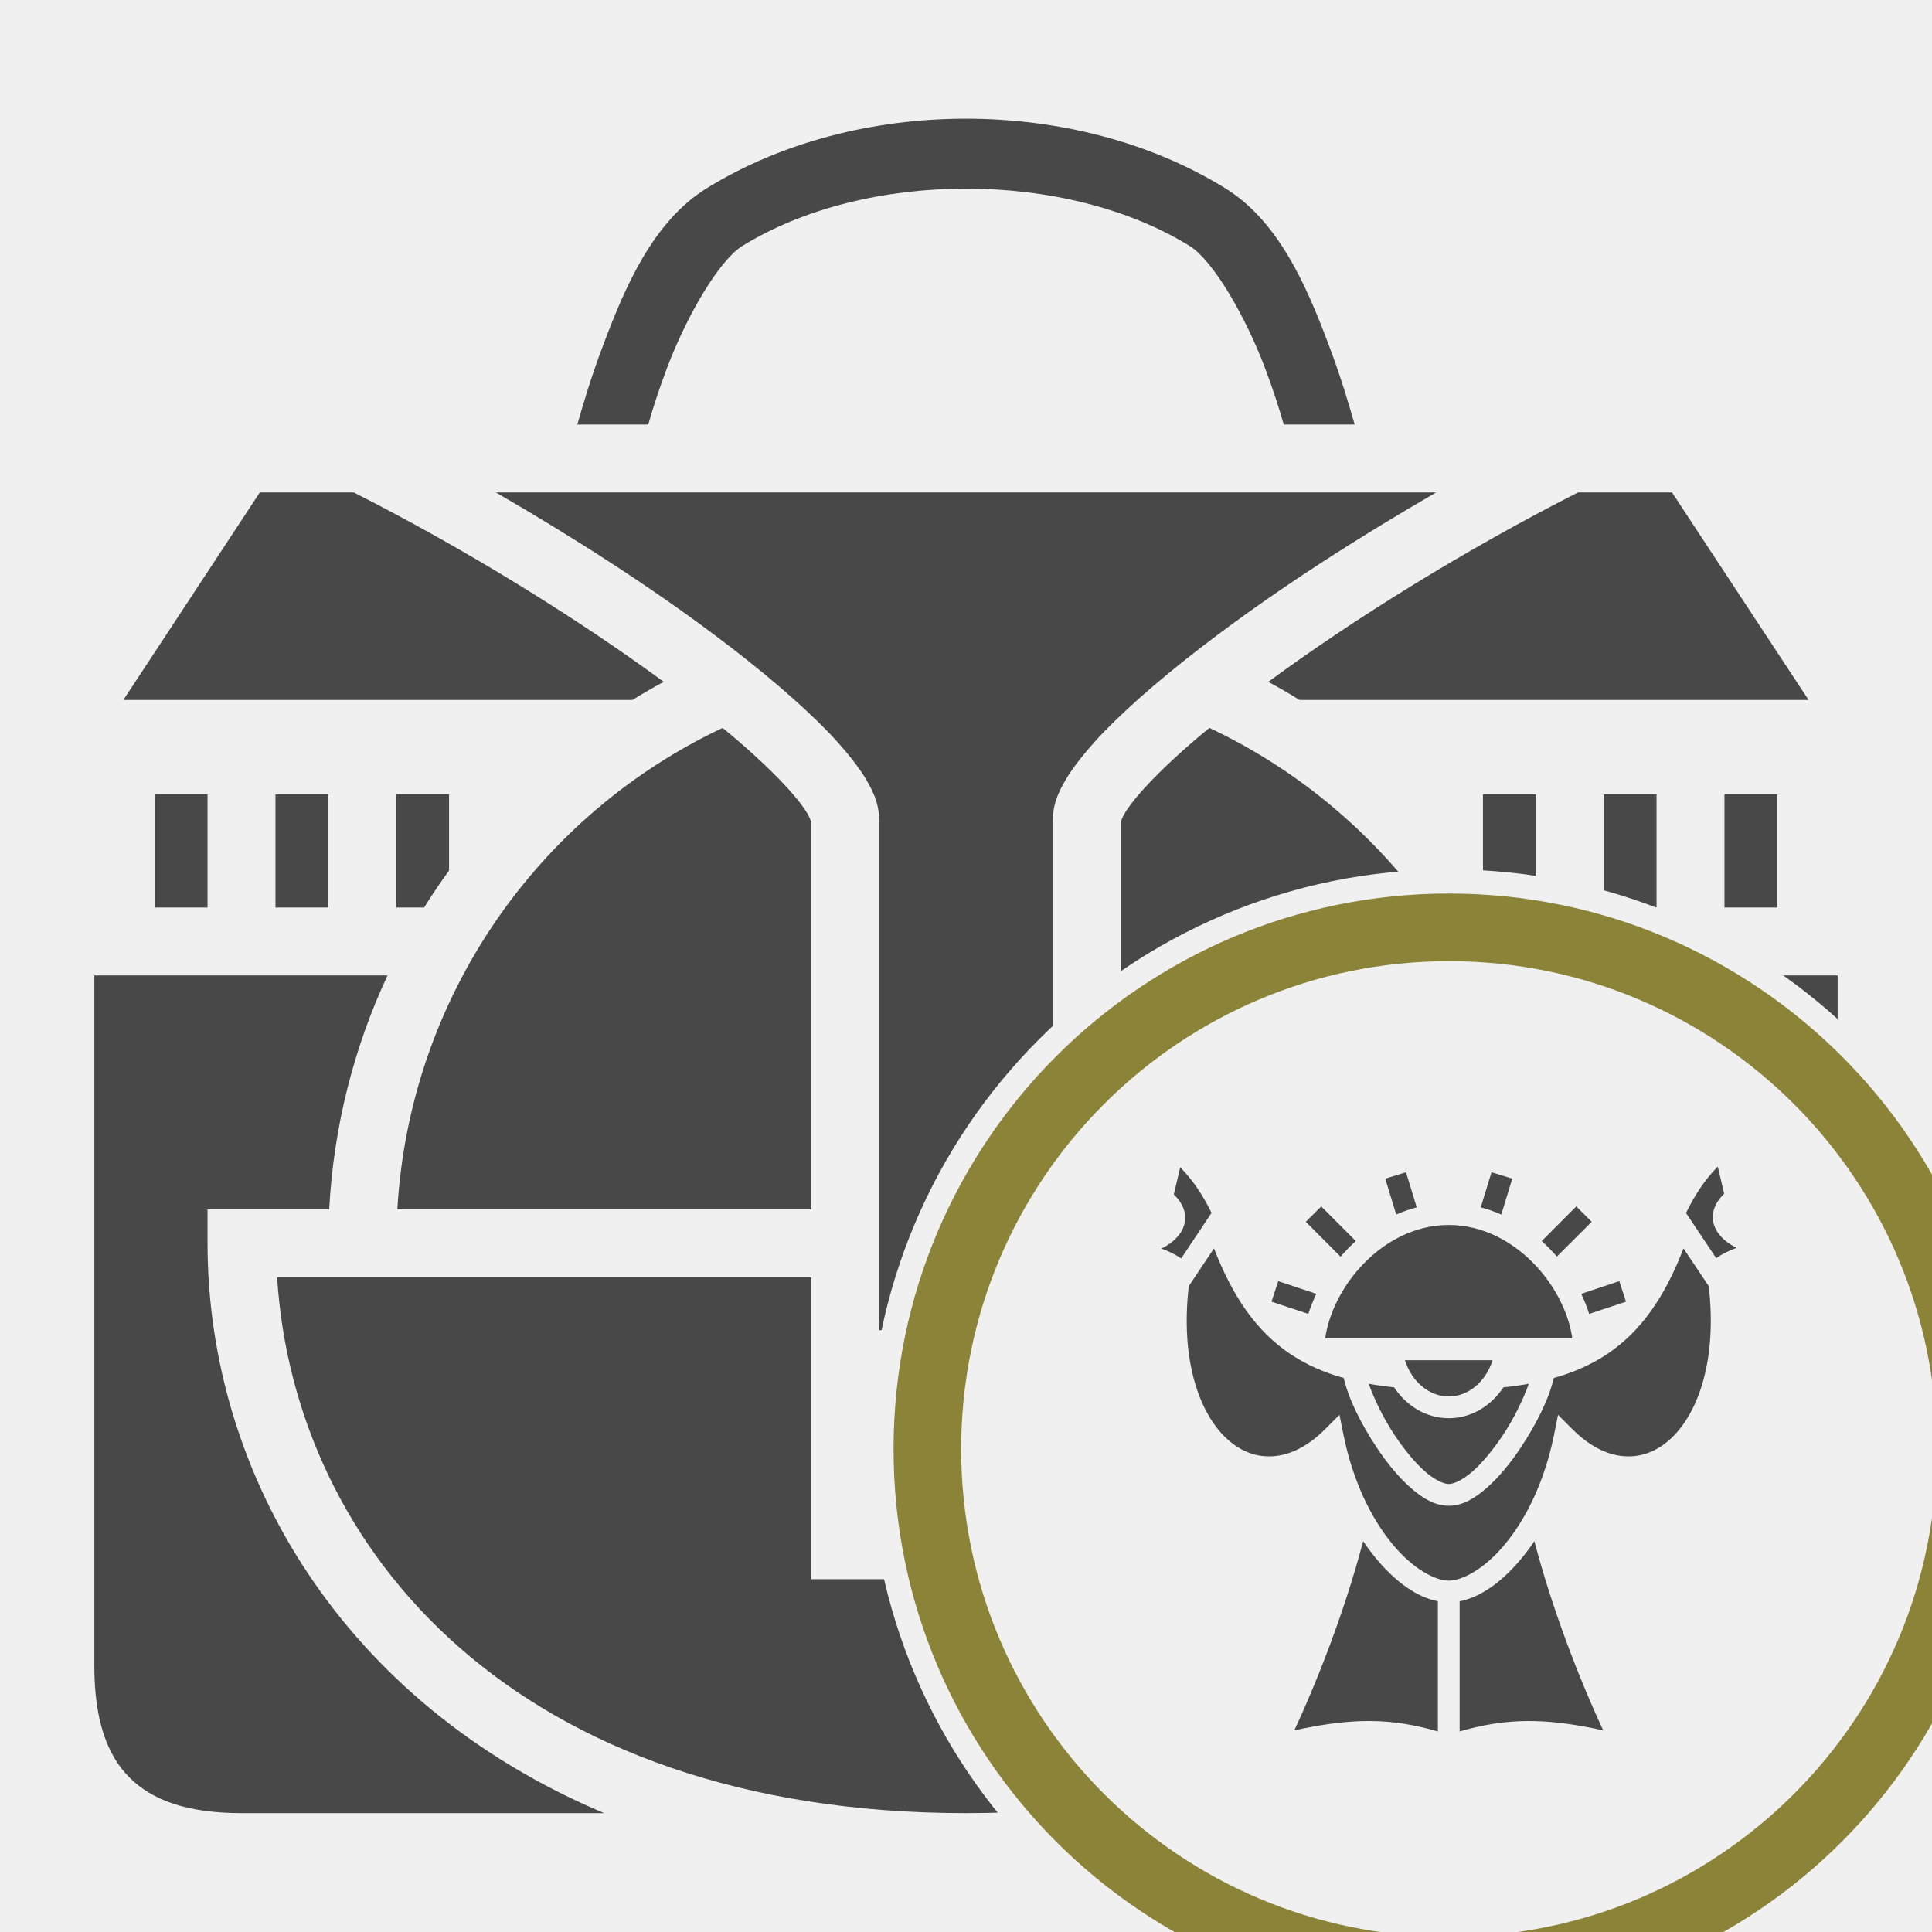
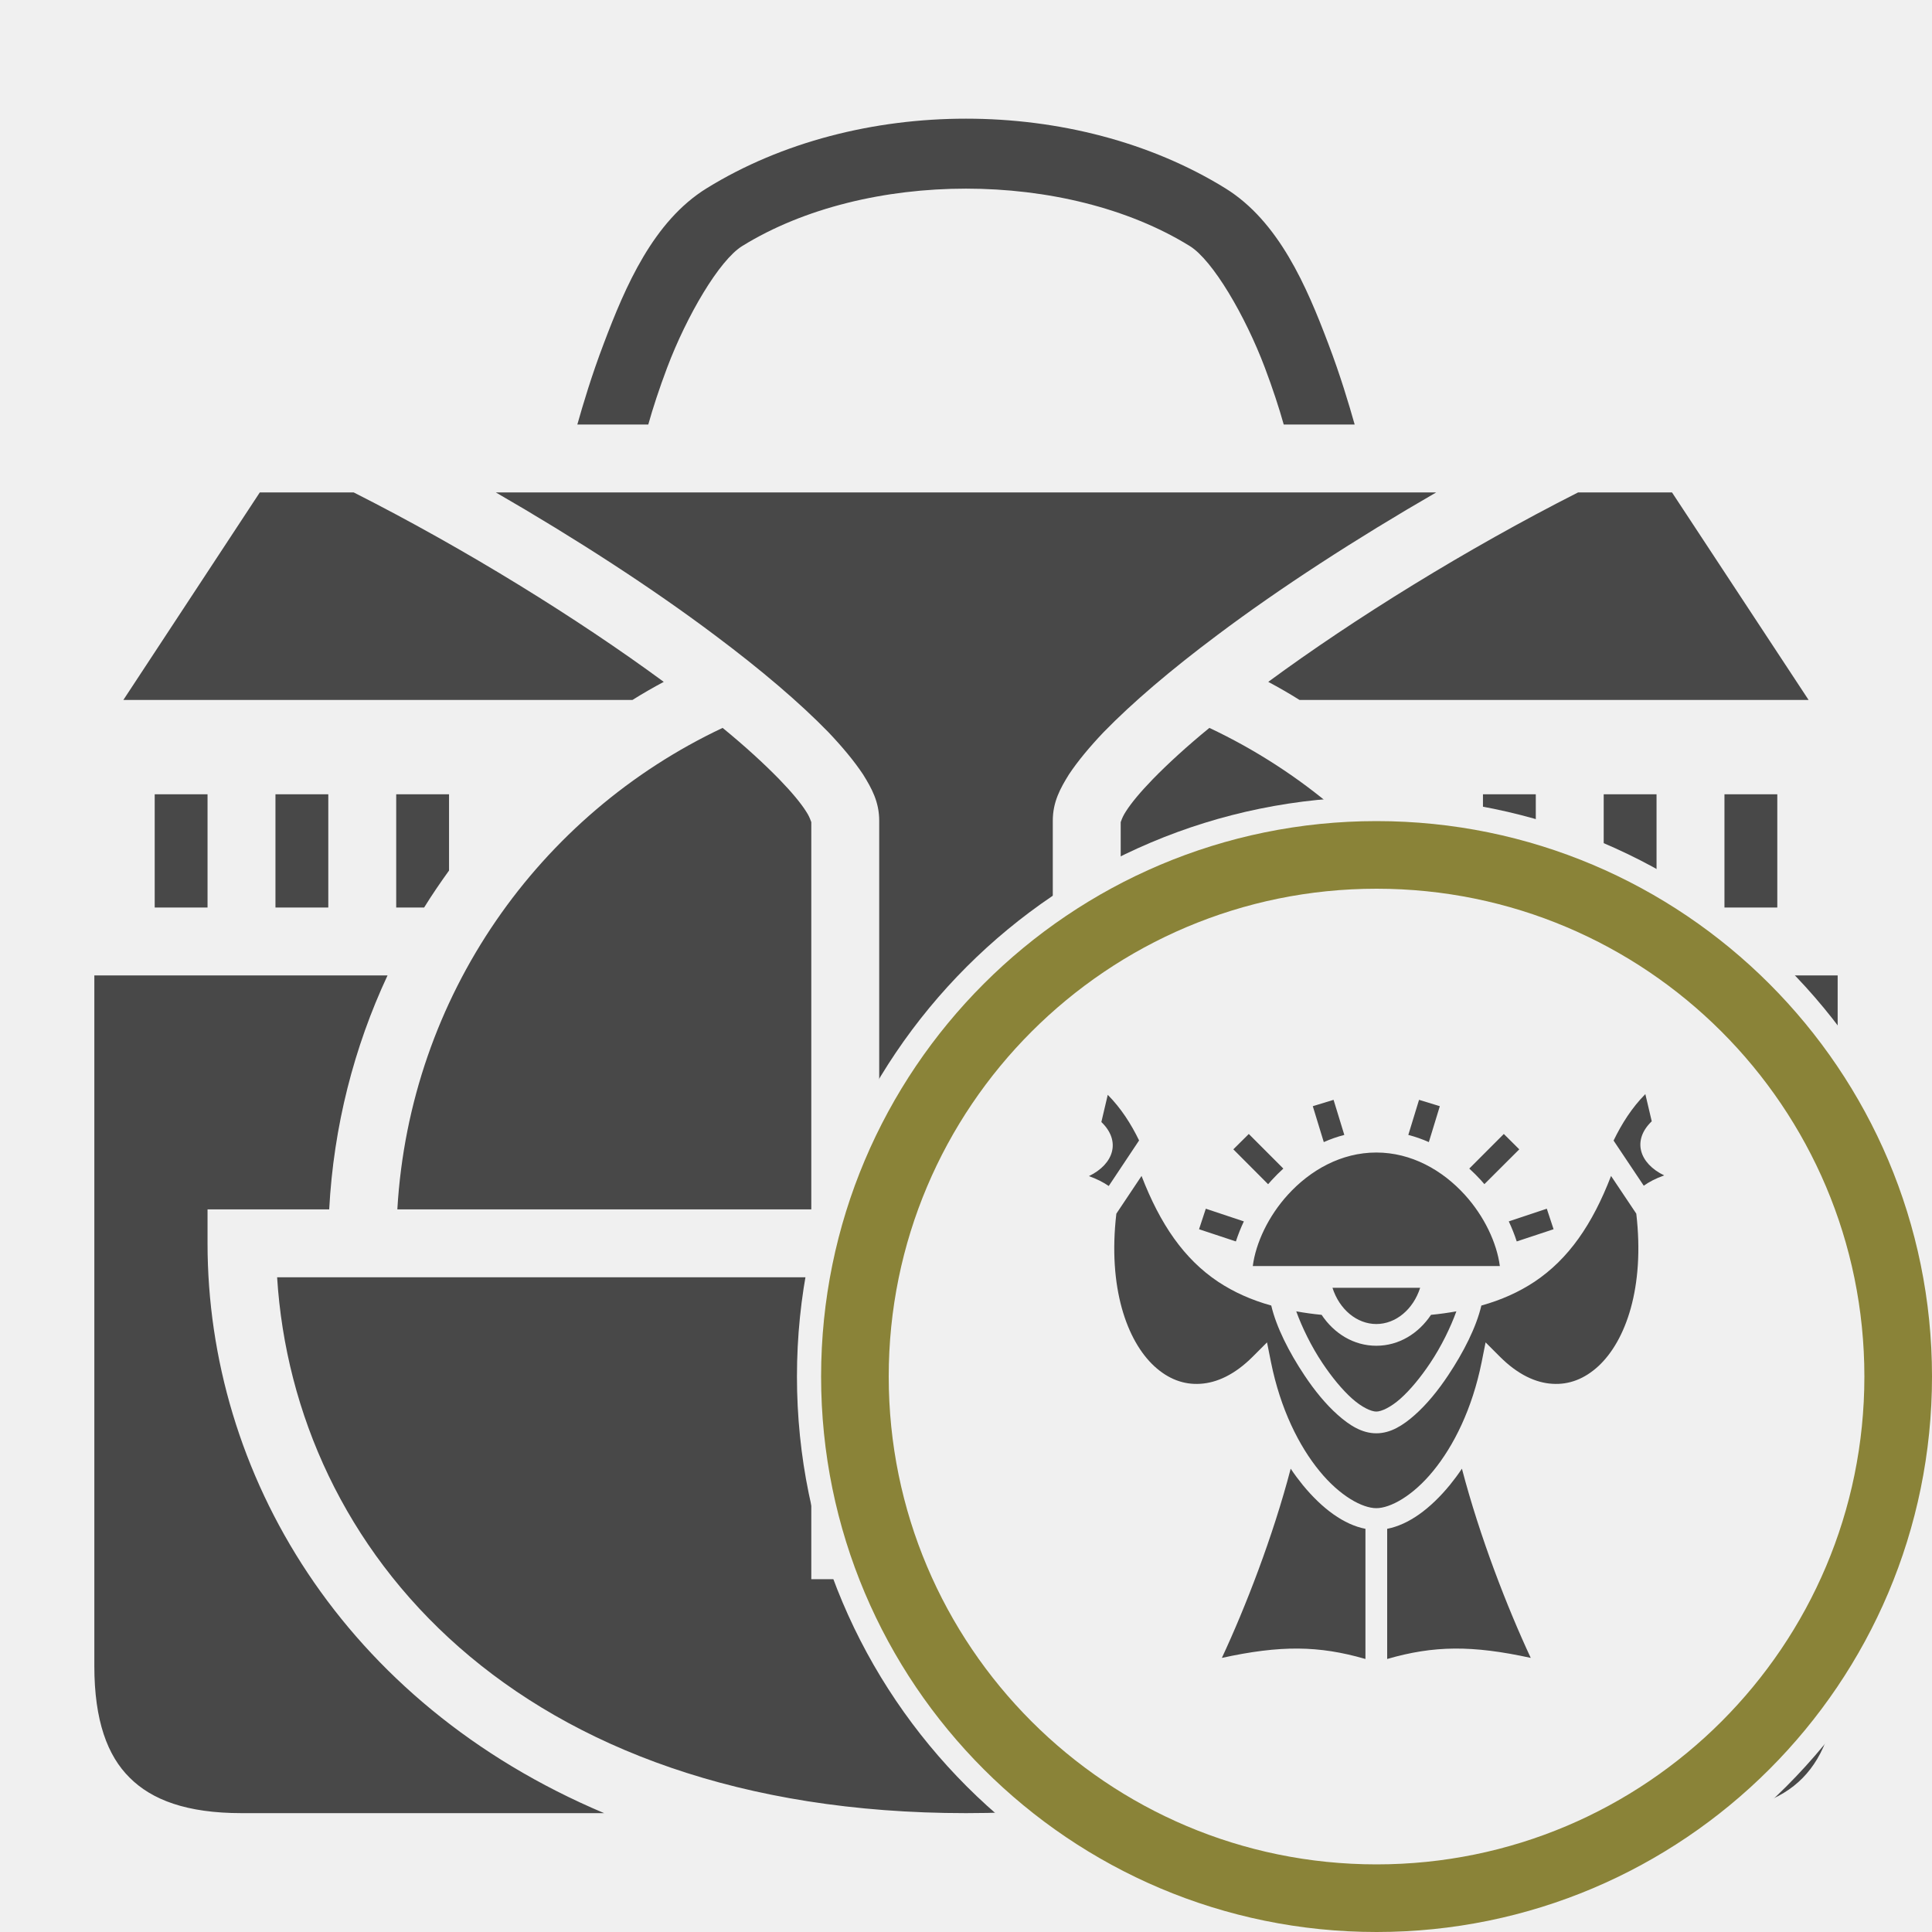
<svg xmlns="http://www.w3.org/2000/svg" viewBox="0 0 512 512">
  <mask id="cut">
    <rect width="512" height="512" fill="#fff" />
-     <circle cx="384" cy="384" r="153.6" fill="#000" />
+     <circle cx="364.8" cy="364.8" r="153.6" fill="#000" />
  </mask>
  <g mask="url(#cut)">
    <svg viewBox="0 0 512 512" width="512" height="512" fill="#000" fill-opacity=".7">
      <path d="M256 31.45c-24.4 0-48.8 6.14-68.7 18.43-14.2 8.76-21.6 26.08-27.3 41.18-3.2 8.39-5.5 16.14-7 21.44h18.8c1.2-4.3 2.9-9.5 5-15.07 5.2-13.77 13.8-28.45 19.9-32.23 32.8-20.28 85.8-20.28 118.6 0 6.1 3.78 14.7 18.46 19.9 32.23 2.1 5.57 3.8 10.77 5 15.07H359c-1.5-5.3-3.8-13.05-7-21.44-5.7-15.1-13.1-32.42-27.3-41.18-19.9-12.29-44.3-18.43-68.7-18.43zM68.85 130.5l-36.16 55H167.6c2.7-1.7 5.5-3.3 8.3-4.8-22.7-16.7-52.5-35.2-82.16-50.2H68.85zm62.55 0c21.3 12.3 41.5 25.4 58 37.8 12.3 9.2 22.5 17.9 30.1 25.7 3.7 3.9 6.8 7.6 9.2 11.2 2.3 3.7 4.3 7.3 4.3 12.3v135h14v-16.1h18v16.1h14v-135c0-5 2-8.6 4.3-12.3 2.4-3.6 5.5-7.3 9.2-11.2 7.6-7.8 17.8-16.5 30.1-25.7 16.5-12.4 36.7-25.5 58-37.8H131.4zm286.8 0c-29.6 15-59.4 33.5-82.1 50.2 2.8 1.5 5.6 3.1 8.3 4.8h134.9l-36.2-55h-24.9zm-226.7 62.4c-48.6 22.9-82.9 71-86.2 127.6H215v-103c0 1 0-.4-1.4-2.5-1.4-2.2-3.8-5.1-7.1-8.5-3.9-4-9-8.7-15-13.6zm129 0c-6 4.9-11.1 9.6-15 13.6-3.3 3.4-5.7 6.3-7.1 8.5-1.4 2.1-1.4 3.5-1.4 2.5v103h109.7c-3.3-56.6-37.6-104.7-86.2-127.6zM41 210.5v30h14v-30H41zm32 0v30h14v-30H73zm32 0v30h7.4c2.1-3.4 4.3-6.6 6.6-9.8v-20.2h-14zm288 0v20.2c2.3 3.2 4.5 6.4 6.6 9.8h7.4v-30h-14zm32 0v30h14v-30h-14zm32 0v30h14v-30h-14zm-432 48v183c0 14.5 3.48 23.8 9.36 29.6 5.88 5.9 15.14 9.4 29.64 9.4h96.1C90.85 451.3 55 390.5 55 329.5v-9h32.24c1.17-22 6.58-43 15.46-62H25zm384.3 0c8.9 19 14.3 40 15.5 62H457v9c0 61-35.9 121.8-105.1 151h96.8c14.1 0 23.2-3.4 29-9.3 5.8-5.9 9.3-15.2 9.3-29.7v-183h-77.7zm-335.86 80c4.52 72.1 63.26 142 182.56 142 119.3 0 178-69.9 182.6-142H297v80h-82v-80H73.44zm159.56 32v30h46v-30h-14v15h-18v-15h-14z" />
    </svg>
  </g>
-   <circle cx="384" cy="384" r="138.24" fill="none" stroke="hsl(55,42%,38%)" stroke-width="17.92" />
-   <svg x="302.08" y="302.08" width="163.84" height="163.84" viewBox="0 0 512 512" fill="#000" fill-opacity=".7">
+   <circle cx="364.8" cy="364.8" r="138.24" fill="none" stroke="hsl(55,42%,38%)" stroke-width="17.92" />
+   <svg x="282.88" y="282.88" width="163.84" height="163.84" viewBox="0 0 512 512" fill="#000" fill-opacity=".7">
    <path d="M478.6 22.09c-11.2 11.31-19.5 24.46-26.3 38.48l25 37.39c4.4-3.16 9.9-6.06 16.9-8.54-20.7-10.02-26.7-29.08-10.3-44.81zm-445.2.59L28.1 45.2c16.4 15.73 10.4 34.79-10.3 44.81 6.7 2.39 12.03 5.16 16.41 8.18l25.13-37.72C52.66 46.71 44.39 33.8 33.4 22.68zm187 4.16-17.2 5.26 9.1 29.74c5.4-2.42 11.1-4.42 17-5.95zm70.8 0-8.9 29.05c5.9 1.53 11.6 3.53 17 5.95l9.1-29.74zm-141 28.27-12.8 12.72 28.8 28.89c1-1.11 1.9-2.2 2.9-3.28 3.1-3.36 6.3-6.6 9.7-9.68zm211.2 0-28.6 28.65c3.4 3.08 6.6 6.32 9.7 9.68 1 1.06 1.9 2.14 2.8 3.22l28.9-28.83zM255.8 70.47c-29 0-54.7 14.55-73.3 35.03-16.1 17.7-26.5 39.8-29 59h204.6c-2.5-19.2-12.9-41.3-29-59-18.6-20.48-44.3-35.03-73.3-35.03zM61.38 89.87 40.52 121.1c-7.14 61 8.68 105.3 31.39 126.3C83.38 258 96.3 262.9 110 262c13.7-.8 28.6-7.6 43.4-22.4l11.9-11.9 3.3 16.5c7.8 38.7 23.2 69.4 40.2 90.1 16.9 20.7 35.5 30.7 47 30.7s30.1-10 47-30.7c17-20.7 32.4-51.4 40.2-90.1l3.3-16.5 11.9 11.9c14.8 14.8 29.7 21.6 43.4 22.4 13.7.9 26.6-4 38.1-14.6 22.7-21 38.5-65.3 31.4-126.3l-20.9-31.23c-15.4 40.03-35.1 68.73-63.4 87.63-13 8.6-27.5 15.1-44 19.7-4.2 17.9-14.7 38.6-27.5 57.8-8.3 12.5-17.7 24-27.5 32.7-9.9 8.8-20.2 15.3-32 15.3s-22.1-6.5-32-15.3c-9.8-8.7-19.2-20.2-27.5-32.7-12.8-19.2-23.3-39.9-27.5-57.8-16.5-4.6-31-11.1-44-19.7-28.28-18.9-47.97-47.6-63.42-87.63zM114.6 117l-5.6 17 30.5 10.1c1.8-5.5 4-11.1 6.6-16.6zm282.4 0-31.5 10.5c2.6 5.5 4.8 11.1 6.6 16.6l30.5-10.1zm-177.5 65.5c5.7 17.9 20.2 30 36.3 30 16.1 0 30.6-12.1 36.3-30zm-30 19.5c4.7 13 12.4 29 21.8 43 7.7 11.5 16.3 22 24.5 29.3 8.1 7.2 15.8 10.7 20 10.7 4.2 0 11.9-3.5 20-10.7 8.2-7.3 16.8-17.8 24.5-29.3 9.4-14 17.1-30 21.8-43-6.7 1.2-13.7 2.2-21 2.9-10.3 15.4-26.5 25.6-45.3 25.6-18.8 0-35-10.2-45.3-25.6-7.3-.7-14.3-1.7-21-2.9zm-4.6 130.3c-14.8 56.6-37.6 115.1-57 156.7 48.5-10.6 80.3-10.3 118.9.9V382.1c-17.7-3.4-35.7-16.5-52-36.4-3.4-4.2-6.7-8.6-9.9-13.4zm141.8 0c-3.2 4.8-6.5 9.2-9.9 13.4-16.3 19.9-34.3 33-52 36.4v107.8c38.6-11.2 70.4-11.5 118.9-.9-19.4-41.6-42.2-100.1-57-156.7z" />
  </svg>
</svg>
